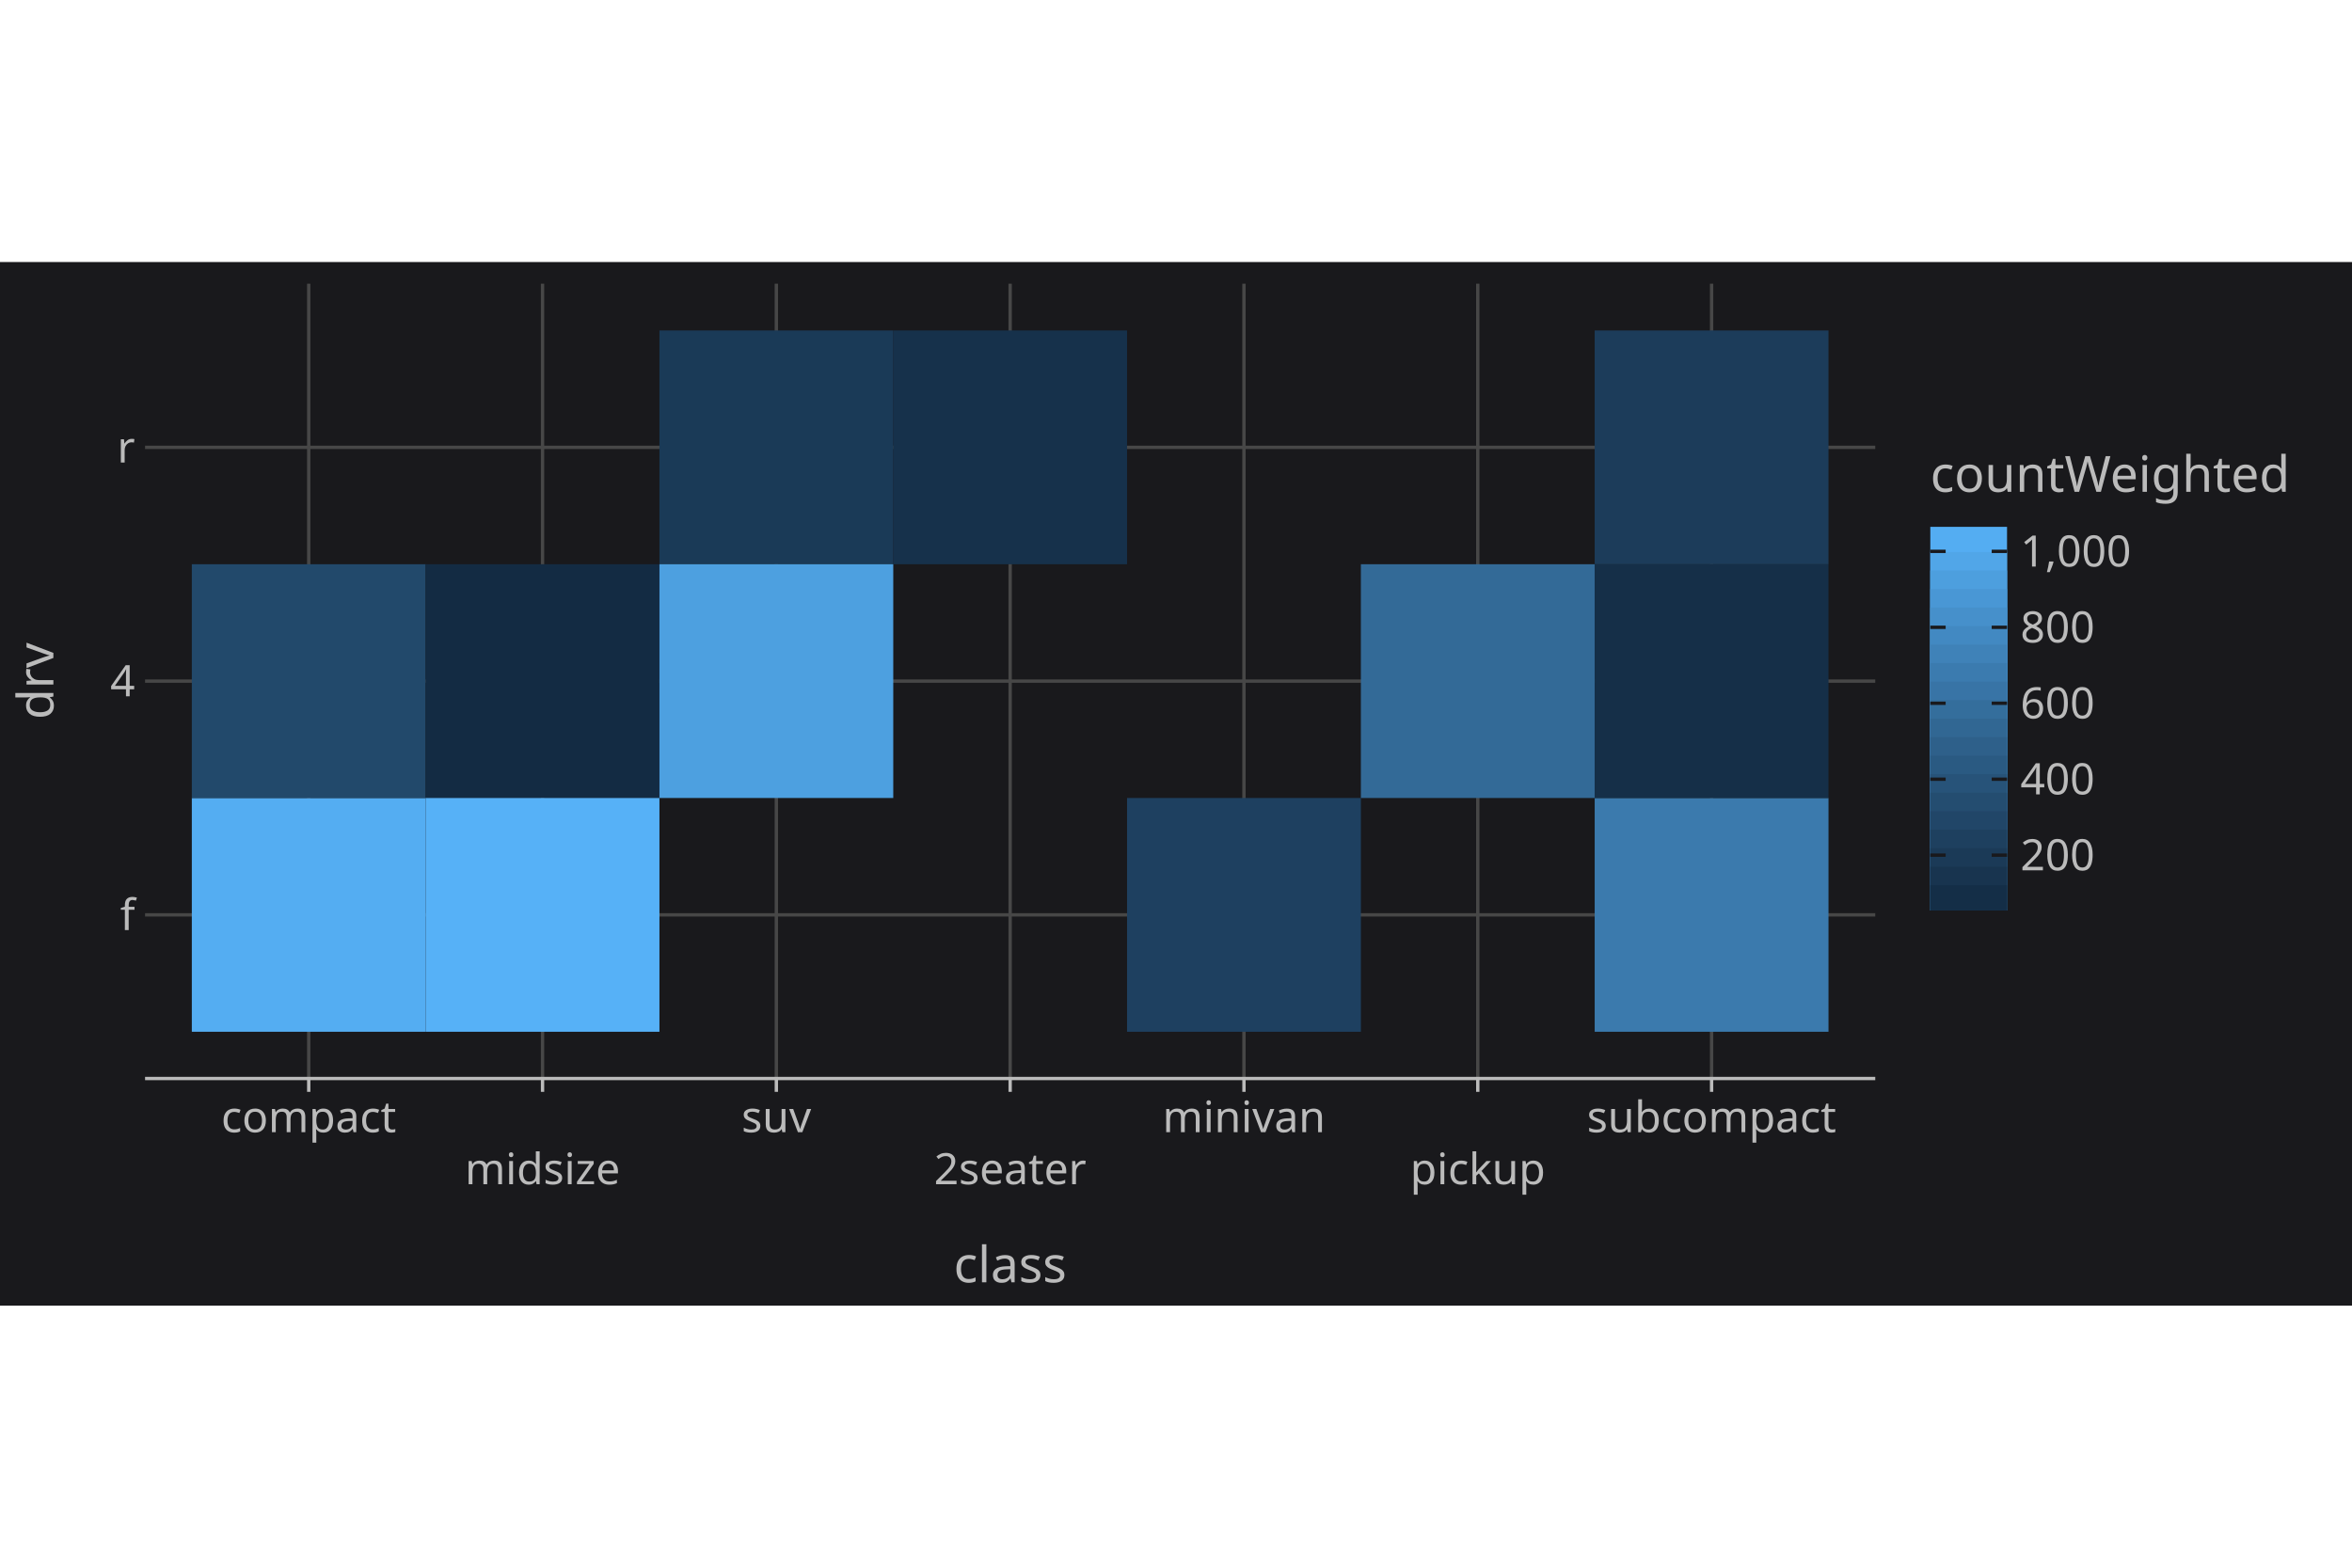
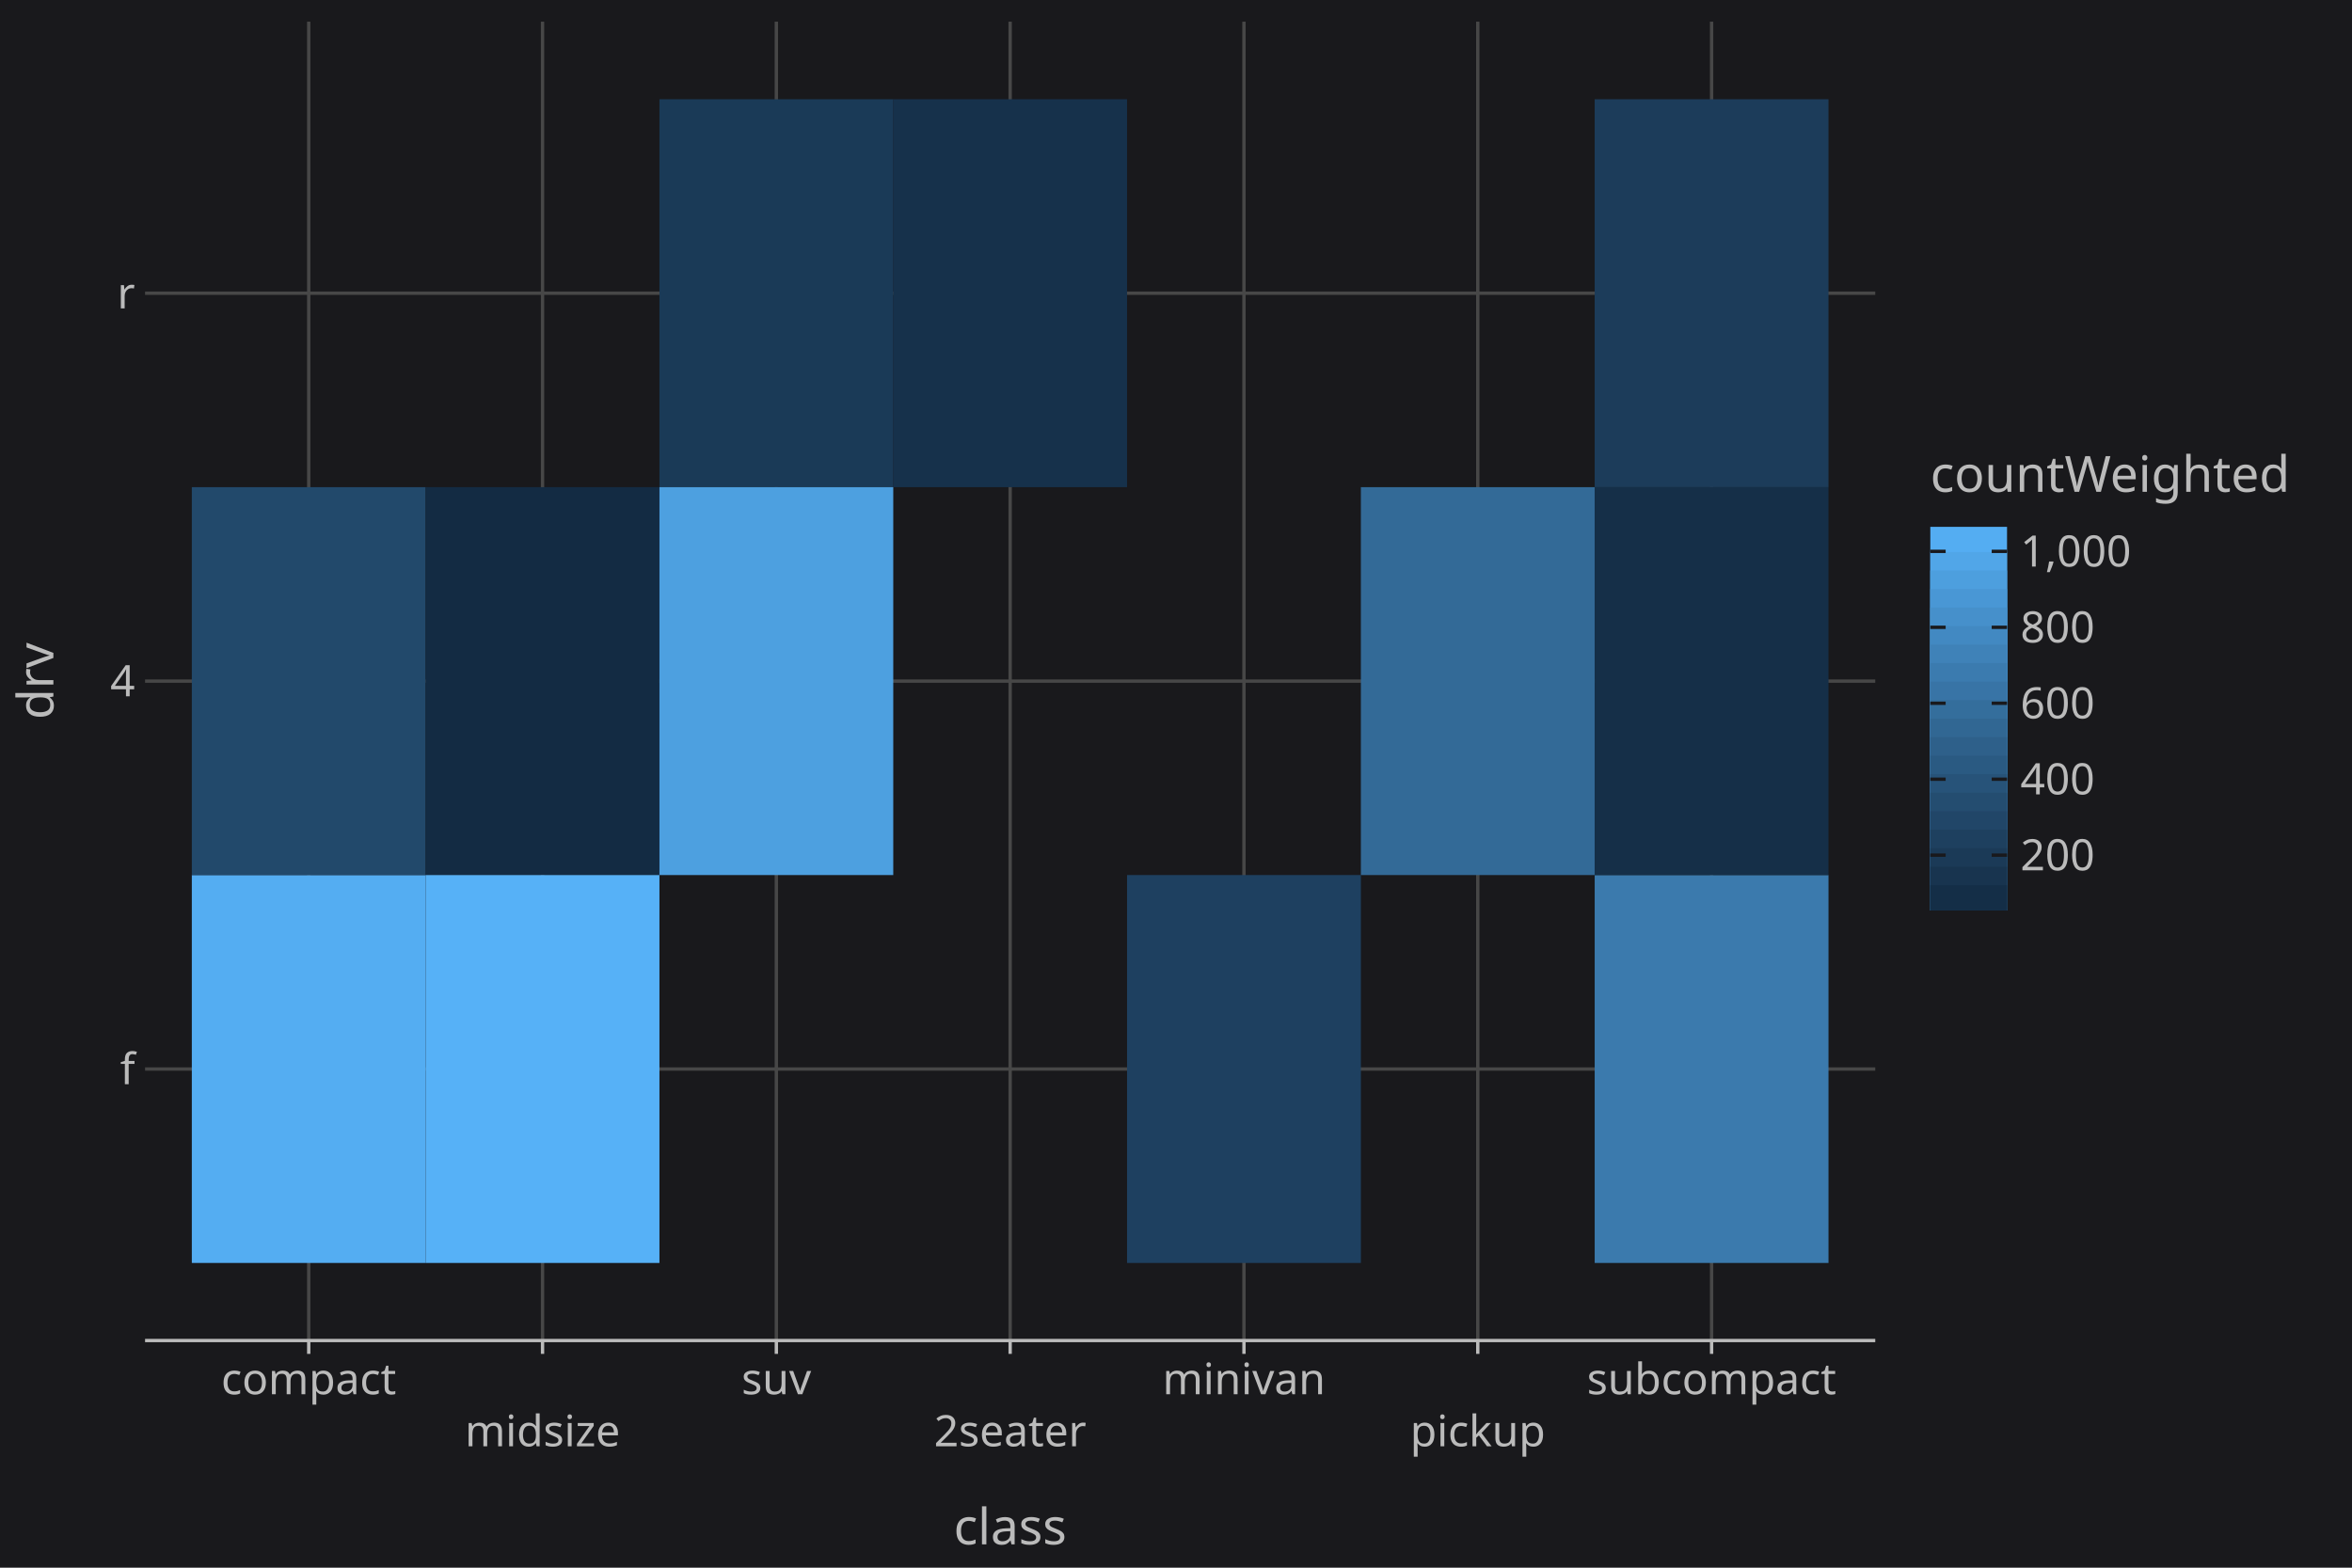
<svg xmlns="http://www.w3.org/2000/svg" display="block" class="plt-container" width="705.0" height="470.0">
  <style type="text/css">
  .plt-container {
   font-family: Lucida Grande, sans-serif;
   user-select: none;
   -webkit-user-select: none;
   -moz-user-select: none;
   -ms-user-select: none;
}
text {
   text-rendering: optimizeLegibility;
}
#xXxprefixXx0 .plot-title {
   fill: #bbbbbb;
   font-family: Lucida Grande, sans-serif;
   font-size: 16.0px;
   font-weight: normal;
   font-style: normal;   
}
#xXxprefixXx0 .plot-subtitle {
   fill: #bbbbbb;
   font-family: Lucida Grande, sans-serif;
   font-size: 15.0px;
   font-weight: normal;
   font-style: normal;   
}
#xXxprefixXx0 .plot-caption {
   fill: #bbbbbb;
   font-family: Lucida Grande, sans-serif;
   font-size: 13.0px;
   font-weight: normal;
   font-style: normal;   
}
#xXxprefixXx0 .legend-title {
   fill: #bbbbbb;
   font-family: Lucida Grande, sans-serif;
   font-size: 15.0px;
   font-weight: normal;
   font-style: normal;   
}
#xXxprefixXx0 .legend-item {
   fill: #bbbbbb;
   font-family: Lucida Grande, sans-serif;
   font-size: 13.0px;
   font-weight: normal;
   font-style: normal;   
}
#xXxprefixXx0 .axis-title-x {
   fill: #bbbbbb;
   font-family: Lucida Grande, sans-serif;
   font-size: 15.0px;
   font-weight: normal;
   font-style: normal;   
}
#xXxprefixXx0 .axis-text-x {
   fill: #bbbbbb;
   font-family: Lucida Grande, sans-serif;
   font-size: 13.0px;
   font-weight: normal;
   font-style: normal;   
}
#xXxprefixXx2 .axis-tooltip-text-x {
   fill: #303030;
   font-family: Lucida Grande, sans-serif;
   font-size: 13.0px;
   font-weight: normal;
   font-style: normal;   
}
#xXxprefixXx0 .axis-title-y {
   fill: #bbbbbb;
   font-family: Lucida Grande, sans-serif;
   font-size: 15.0px;
   font-weight: normal;
   font-style: normal;   
}
#xXxprefixXx0 .axis-text-y {
   fill: #bbbbbb;
   font-family: Lucida Grande, sans-serif;
   font-size: 13.0px;
   font-weight: normal;
   font-style: normal;   
}
#xXxprefixXx2 .axis-tooltip-text-y {
   fill: #303030;
   font-family: Lucida Grande, sans-serif;
   font-size: 13.0px;
   font-weight: normal;
   font-style: normal;   
}
#xXxprefixXx0 .facet-strip-text-x {
   fill: #bbbbbb;
   font-family: Lucida Grande, sans-serif;
   font-size: 13.0px;
   font-weight: normal;
   font-style: normal;   
}
#xXxprefixXx0 .facet-strip-text-y {
   fill: #bbbbbb;
   font-family: Lucida Grande, sans-serif;
   font-size: 13.0px;
   font-weight: normal;
   font-style: normal;   
}
#xXxprefixXx2 .tooltip-text {
   fill: #bbbbbb;
   font-family: Lucida Grande, sans-serif;
   font-size: 13.0px;
   font-weight: normal;
   font-style: normal;   
}
#xXxprefixXx2 .tooltip-title {
   fill: #bbbbbb;
   font-family: Lucida Grande, sans-serif;
   font-size: 13.0px;
   font-weight: bold;
   font-style: normal;   
}
#xXxprefixXx2 .tooltip-label {
   fill: #bbbbbb;
   font-family: Lucida Grande, sans-serif;
   font-size: 13.0px;
   font-weight: bold;
   font-style: normal;   
}

  </style>
  <g id="xXxprefixXx0">
-     <path fill-rule="evenodd" fill="rgb(25,25,28)" fill-opacity="1.0" d="M0.0 78.558 L0.0 391.442 L705.0 391.442 L705.0 78.558 Z">
+     <path fill-rule="evenodd" fill="rgb(25,25,28)" fill-opacity="1.0" d="M0.0 0.0 L0.0 470.0 L705.0 470.0 L705.0 0.0 Z">
    </path>
-     <g transform="translate(29.5 85.05794 ) ">
+     <g transform="translate(29.5 6.5 ) ">
      <g>
        <g transform="translate(13.98061 0.0 ) ">
          <g>
-             <line x1="49.058" y1="0.0" x2="49.058" y2="238.284" stroke="rgb(71,71,71)" stroke-opacity="1.0" stroke-width="1.0" fill="none">
-             </line>
-             <line x1="119.142" y1="0.0" x2="119.142" y2="238.284" stroke="rgb(71,71,71)" stroke-opacity="1.0" stroke-width="1.0" fill="none">
-             </line>
-             <line x1="189.226" y1="0.0" x2="189.226" y2="238.284" stroke="rgb(71,71,71)" stroke-opacity="1.0" stroke-width="1.0" fill="none">
-             </line>
-             <line x1="259.309" y1="0.0" x2="259.309" y2="238.284" stroke="rgb(71,71,71)" stroke-opacity="1.0" stroke-width="1.0" fill="none">
-             </line>
-             <line x1="329.393" y1="0.0" x2="329.393" y2="238.284" stroke="rgb(71,71,71)" stroke-opacity="1.0" stroke-width="1.0" fill="none">
-             </line>
-             <line x1="399.476" y1="0.0" x2="399.476" y2="238.284" stroke="rgb(71,71,71)" stroke-opacity="1.0" stroke-width="1.0" fill="none">
-             </line>
-             <line x1="469.56" y1="0.0" x2="469.56" y2="238.284" stroke="rgb(71,71,71)" stroke-opacity="1.0" stroke-width="1.0" fill="none">
+             <line x1="49.058" y1="0.0" x2="49.058" y2="395.4" stroke="rgb(71,71,71)" stroke-opacity="1.0" stroke-width="1.0" fill="none">
+             </line>
+             <line x1="119.142" y1="0.0" x2="119.142" y2="395.4" stroke="rgb(71,71,71)" stroke-opacity="1.0" stroke-width="1.0" fill="none">
+             </line>
+             <line x1="189.226" y1="0.0" x2="189.226" y2="395.4" stroke="rgb(71,71,71)" stroke-opacity="1.0" stroke-width="1.0" fill="none">
+             </line>
+             <line x1="259.309" y1="0.0" x2="259.309" y2="395.4" stroke="rgb(71,71,71)" stroke-opacity="1.0" stroke-width="1.0" fill="none">
+             </line>
+             <line x1="329.393" y1="0.0" x2="329.393" y2="395.4" stroke="rgb(71,71,71)" stroke-opacity="1.0" stroke-width="1.0" fill="none">
+             </line>
+             <line x1="399.476" y1="0.0" x2="399.476" y2="395.4" stroke="rgb(71,71,71)" stroke-opacity="1.0" stroke-width="1.0" fill="none">
+             </line>
+             <line x1="469.56" y1="0.0" x2="469.56" y2="395.4" stroke="rgb(71,71,71)" stroke-opacity="1.0" stroke-width="1.0" fill="none">
            </line>
          </g>
        </g>
        <g transform="translate(13.98061 0.0 ) ">
          <g>
-             <line x1="0.0" y1="189.226" x2="518.618" y2="189.226" stroke="rgb(71,71,71)" stroke-opacity="1.0" stroke-width="1.0" fill="none">
-             </line>
-             <line x1="0.0" y1="119.142" x2="518.618" y2="119.142" stroke="rgb(71,71,71)" stroke-opacity="1.0" stroke-width="1.0" fill="none">
-             </line>
-             <line x1="0.0" y1="49.058" x2="518.618" y2="49.058" stroke="rgb(71,71,71)" stroke-opacity="1.0" stroke-width="1.0" fill="none">
-             </line>
-           </g>
-         </g>
-         <g transform="translate(13.98061 238.2841 ) ">
+             <line x1="0.0" y1="313.994" x2="518.618" y2="313.994" stroke="rgb(71,71,71)" stroke-opacity="1.0" stroke-width="1.0" fill="none">
+             </line>
+             <line x1="0.0" y1="197.7" x2="518.618" y2="197.7" stroke="rgb(71,71,71)" stroke-opacity="1.0" stroke-width="1.0" fill="none">
+             </line>
+             <line x1="0.0" y1="81.406" x2="518.618" y2="81.406" stroke="rgb(71,71,71)" stroke-opacity="1.0" stroke-width="1.0" fill="none">
+             </line>
+           </g>
+         </g>
+         <g transform="translate(13.98061 395.4 ) ">
          <g transform="translate(49.05849 0.0 ) ">
            <line stroke-width="1.0" stroke="rgb(187,187,187)" stroke-opacity="1.0" x2="0.0" y2="4.0">
            </line>
            <g transform="translate(0.0 7.0 ) ">
              <text class="axis-text-x" text-anchor="middle" dy="0.7em">
                <tspan>compact</tspan>
              </text>
            </g>
          </g>
          <g transform="translate(119.1421 0.0 ) ">
            <line stroke-width="1.0" stroke="rgb(187,187,187)" stroke-opacity="1.0" x2="0.0" y2="4.0">
            </line>
            <g transform="translate(0.0 22.6 ) ">
              <text class="axis-text-x" text-anchor="middle" dy="0.7em">
                <tspan>midsize</tspan>
              </text>
            </g>
          </g>
          <g transform="translate(189.2256 0.0 ) ">
            <line stroke-width="1.0" stroke="rgb(187,187,187)" stroke-opacity="1.0" x2="0.0" y2="4.0">
            </line>
            <g transform="translate(0.0 7.0 ) ">
              <text class="axis-text-x" text-anchor="middle" dy="0.7em">
                <tspan>suv</tspan>
              </text>
            </g>
          </g>
          <g transform="translate(259.3092 0.0 ) ">
            <line stroke-width="1.0" stroke="rgb(187,187,187)" stroke-opacity="1.0" x2="0.0" y2="4.0">
            </line>
            <g transform="translate(0.0 22.6 ) ">
              <text class="axis-text-x" text-anchor="middle" dy="0.7em">
                <tspan>2seater</tspan>
              </text>
            </g>
          </g>
          <g transform="translate(329.3927 0.0 ) ">
            <line stroke-width="1.0" stroke="rgb(187,187,187)" stroke-opacity="1.0" x2="0.0" y2="4.0">
            </line>
            <g transform="translate(0.0 7.0 ) ">
              <text class="axis-text-x" text-anchor="middle" dy="0.7em">
                <tspan>minivan</tspan>
              </text>
            </g>
          </g>
          <g transform="translate(399.4763 0.0 ) ">
            <line stroke-width="1.0" stroke="rgb(187,187,187)" stroke-opacity="1.0" x2="0.0" y2="4.0">
            </line>
            <g transform="translate(0.0 22.6 ) ">
              <text class="axis-text-x" text-anchor="middle" dy="0.7em">
                <tspan>pickup</tspan>
              </text>
            </g>
          </g>
          <g transform="translate(469.5599 0.0 ) ">
            <line stroke-width="1.0" stroke="rgb(187,187,187)" stroke-opacity="1.0" x2="0.0" y2="4.0">
            </line>
            <g transform="translate(0.0 7.0 ) ">
              <text class="axis-text-x" text-anchor="middle" dy="0.7em">
                <tspan>subcompact</tspan>
              </text>
            </g>
          </g>
          <line x1="0.0" y1="0.0" x2="518.618" y2="0.0" stroke-width="1.0" stroke="rgb(187,187,187)" stroke-opacity="1.0">
          </line>
        </g>
        <g transform="translate(13.98061 0.0 ) ">
-           <g transform="translate(0.0 189.2256 ) ">
+           <g transform="translate(0.0 313.9941 ) ">
            <g transform="translate(-3.0 0.0 ) ">
              <text class="axis-text-y" text-anchor="end" dy="0.35em">
                <tspan>f</tspan>
              </text>
            </g>
          </g>
-           <g transform="translate(0.0 119.1421 ) ">
+           <g transform="translate(0.0 197.7 ) ">
            <g transform="translate(-3.0 0.0 ) ">
              <text class="axis-text-y" text-anchor="end" dy="0.35em">
                <tspan>4</tspan>
              </text>
            </g>
          </g>
-           <g transform="translate(0.0 49.05849 ) ">
+           <g transform="translate(0.0 81.40588 ) ">
            <g transform="translate(-3.0 0.0 ) ">
              <text class="axis-text-y" text-anchor="end" dy="0.35em">
                <tspan>r</tspan>
              </text>
            </g>
          </g>
        </g>
      </g>
-       <g clip-path="url(#xXxprefixXx1)" clip-bounds-jfx="[rect (13.981, 0.0), (518.618, 238.284)]">
+       <g clip-path="url(#xXxprefixXx1)" clip-bounds-jfx="[rect (13.981, 0.0), (518.618, 395.4)]">
        <g transform="translate(13.98061 0.0 ) ">
          <g>
            <g>
              <g>
                <g>
-                   <rect fill="#54adf2" stroke="#303030" stroke-width="0.0" x="14.017" y="154.184" height="70.084" width="70.084" />
-                   <rect fill="#22496b" stroke="#303030" stroke-width="0.0" x="14.017" y="84.1" height="70.084" width="70.084" />
-                   <rect fill="#132b43" stroke="#303030" stroke-width="0.0" x="84.1" y="84.1" height="70.084" width="70.084" />
-                   <rect fill="#1a3a57" stroke="#303030" stroke-width="0.0" x="154.184" y="14.017" height="70.084" width="70.084" />
-                   <rect fill="#16314b" stroke="#303030" stroke-width="0.0" x="224.267" y="14.017" height="70.084" width="70.084" />
-                   <rect fill="#4da0e0" stroke="#303030" stroke-width="0.0" x="154.184" y="84.1" height="70.084" width="70.084" />
-                   <rect fill="#56b1f7" stroke="#303030" stroke-width="0.0" x="84.1" y="154.184" height="70.084" width="70.084" />
-                   <rect fill="#1e4060" stroke="#303030" stroke-width="0.0" x="294.351" y="154.184" height="70.084" width="70.084" />
-                   <rect fill="#336a97" stroke="#303030" stroke-width="0.0" x="364.435" y="84.1" height="70.084" width="70.084" />
-                   <rect fill="#1c3c5a" stroke="#303030" stroke-width="0.0" x="434.518" y="14.017" height="70.084" width="70.084" />
-                   <rect fill="#3b7aad" stroke="#303030" stroke-width="0.0" x="434.518" y="154.184" height="70.084" width="70.084" />
-                   <rect fill="#152f48" stroke="#303030" stroke-width="0.0" x="434.518" y="84.1" height="70.084" width="70.084" />
+                   <rect fill="#54adf2" stroke="#303030" stroke-width="0.0" x="14.017" y="255.847" height="116.294" width="70.084" />
+                   <rect fill="#22496b" stroke="#303030" stroke-width="0.0" x="14.017" y="139.553" height="116.294" width="70.084" />
+                   <rect fill="#132b43" stroke="#303030" stroke-width="0.0" x="84.1" y="139.553" height="116.294" width="70.084" />
+                   <rect fill="#1a3a57" stroke="#303030" stroke-width="0.0" x="154.184" y="23.259" height="116.294" width="70.084" />
+                   <rect fill="#16314b" stroke="#303030" stroke-width="0.0" x="224.267" y="23.259" height="116.294" width="70.084" />
+                   <rect fill="#4da0e0" stroke="#303030" stroke-width="0.0" x="154.184" y="139.553" height="116.294" width="70.084" />
+                   <rect fill="#56b1f7" stroke="#303030" stroke-width="0.0" x="84.1" y="255.847" height="116.294" width="70.084" />
+                   <rect fill="#1e4060" stroke="#303030" stroke-width="0.0" x="294.351" y="255.847" height="116.294" width="70.084" />
+                   <rect fill="#336a97" stroke="#303030" stroke-width="0.0" x="364.435" y="139.553" height="116.294" width="70.084" />
+                   <rect fill="#1c3c5a" stroke="#303030" stroke-width="0.0" x="434.518" y="23.259" height="116.294" width="70.084" />
+                   <rect fill="#3b7aad" stroke="#303030" stroke-width="0.0" x="434.518" y="255.847" height="116.294" width="70.084" />
+                   <rect fill="#152f48" stroke="#303030" stroke-width="0.0" x="434.518" y="139.553" height="116.294" width="70.084" />
                </g>
              </g>
            </g>
          </g>
        </g>
        <defs>
          <clipPath id="xXxprefixXx1">
-             <rect x="13.981" y="0.0" width="518.618" height="238.284">
+             <rect x="13.981" y="0.0" width="518.618" height="395.4">
            </rect>
          </clipPath>
        </defs>
      </g>
      <g>
      </g>
    </g>
    <g transform="translate(16.0 204.2 ) rotate(-90.0 ) ">
      <text class="axis-title-y" y="0.0" text-anchor="middle">
        <tspan>drv</tspan>
      </text>
    </g>
-     <g transform="translate(302.7898 384.4421 ) ">
+     <g transform="translate(302.7898 463.0 ) ">
      <text class="axis-title-x" y="0.0" text-anchor="middle">
        <tspan>class</tspan>
      </text>
    </g>
    <g transform="translate(568.599 125.45 ) ">
      <rect x="5.0" y="5.0" height="147.5" width="126.401" stroke="rgb(187,187,187)" stroke-opacity="1.0" stroke-width="0.0" fill="rgb(25,25,28)" fill-opacity="1.0">
      </rect>
      <g transform="translate(10.0 10.0 ) ">
        <g transform="translate(0.0 12.0 ) ">
          <text class="legend-title" y="0.0">
            <tspan>countWeighted</tspan>
          </text>
        </g>
        <g transform="translate(0.0 22.5 ) ">
          <g>
            <rect x="0.0" y="0.0" height="115.0" width="23.0" stroke-width="0.0" fill="rgb(84,173,242)" fill-opacity="1.0">
            </rect>
            <rect x="0.0" y="7.55" height="107.45" width="23.0" stroke-width="0.0" fill="rgb(81,166,232)" fill-opacity="1.0">
            </rect>
            <rect x="0.0" y="13.1" height="101.9" width="23.0" stroke-width="0.0" fill="rgb(77,159,222)" fill-opacity="1.0">
            </rect>
            <rect x="0.0" y="18.65" height="96.35" width="23.0" stroke-width="0.0" fill="rgb(73,151,213)" fill-opacity="1.0">
            </rect>
            <rect x="0.0" y="24.2" height="90.8" width="23.0" stroke-width="0.0" fill="rgb(70,144,203)" fill-opacity="1.0">
            </rect>
            <rect x="0.0" y="29.75" height="85.25" width="23.0" stroke-width="0.0" fill="rgb(66,137,194)" fill-opacity="1.0">
            </rect>
            <rect x="0.0" y="35.3" height="79.7" width="23.0" stroke-width="0.0" fill="rgb(63,130,184)" fill-opacity="1.0">
            </rect>
            <rect x="0.0" y="40.85" height="74.15" width="23.0" stroke-width="0.0" fill="rgb(59,123,175)" fill-opacity="1.0">
            </rect>
            <rect x="0.0" y="46.4" height="68.6" width="23.0" stroke-width="0.0" fill="rgb(56,116,166)" fill-opacity="1.0">
            </rect>
            <rect x="0.0" y="51.95" height="63.05" width="23.0" stroke-width="0.0" fill="rgb(52,110,156)" fill-opacity="1.0">
            </rect>
            <rect x="0.0" y="57.5" height="57.5" width="23.0" stroke-width="0.0" fill="rgb(49,103,147)" fill-opacity="1.0">
            </rect>
            <rect x="0.0" y="63.05" height="51.95" width="23.0" stroke-width="0.0" fill="rgb(46,96,138)" fill-opacity="1.0">
            </rect>
            <rect x="0.0" y="68.6" height="46.4" width="23.0" stroke-width="0.0" fill="rgb(42,90,130)" fill-opacity="1.0">
            </rect>
            <rect x="0.0" y="74.15" height="40.85" width="23.0" stroke-width="0.0" fill="rgb(39,83,121)" fill-opacity="1.0">
            </rect>
            <rect x="0.0" y="79.7" height="35.3" width="23.0" stroke-width="0.0" fill="rgb(36,77,112)" fill-opacity="1.0">
            </rect>
            <rect x="0.0" y="85.25" height="29.75" width="23.0" stroke-width="0.0" fill="rgb(33,70,104)" fill-opacity="1.0">
            </rect>
            <rect x="0.0" y="90.8" height="24.2" width="23.0" stroke-width="0.0" fill="rgb(30,64,95)" fill-opacity="1.0">
            </rect>
            <rect x="0.0" y="96.35" height="18.65" width="23.0" stroke-width="0.0" fill="rgb(27,58,87)" fill-opacity="1.0">
            </rect>
            <rect x="0.0" y="101.9" height="13.1" width="23.0" stroke-width="0.0" fill="rgb(24,52,79)" fill-opacity="1.0">
            </rect>
            <rect x="0.0" y="107.45" height="7.55" width="23.0" stroke-width="0.0" fill="rgb(20,46,71)" fill-opacity="1.0">
            </rect>
            <line x1="0.0" y1="98.428" x2="4.6" y2="98.428" stroke-width="1.0" stroke="rgb(25,25,28)" stroke-opacity="1.0">
            </line>
            <line x1="18.4" y1="98.428" x2="23.0" y2="98.428" stroke-width="1.0" stroke="rgb(25,25,28)" stroke-opacity="1.0">
            </line>
            <g transform="translate(26.9903 102.9777 ) ">
              <text class="legend-item" y="0.0">
                <tspan>200</tspan>
              </text>
            </g>
            <line x1="0.0" y1="75.658" x2="4.6" y2="75.658" stroke-width="1.0" stroke="rgb(25,25,28)" stroke-opacity="1.0">
            </line>
            <line x1="18.4" y1="75.658" x2="23.0" y2="75.658" stroke-width="1.0" stroke="rgb(25,25,28)" stroke-opacity="1.0">
            </line>
            <g transform="translate(26.9903 80.20846 ) ">
              <text class="legend-item" y="0.0">
                <tspan>400</tspan>
              </text>
            </g>
            <line x1="0.0" y1="52.889" x2="4.6" y2="52.889" stroke-width="1.0" stroke="rgb(25,25,28)" stroke-opacity="1.0">
            </line>
            <line x1="18.4" y1="52.889" x2="23.0" y2="52.889" stroke-width="1.0" stroke="rgb(25,25,28)" stroke-opacity="1.0">
            </line>
            <g transform="translate(26.9903 57.43923 ) ">
              <text class="legend-item" y="0.0">
                <tspan>600</tspan>
              </text>
            </g>
            <line x1="0.0" y1="30.12" x2="4.6" y2="30.12" stroke-width="1.0" stroke="rgb(25,25,28)" stroke-opacity="1.0">
            </line>
            <line x1="18.4" y1="30.12" x2="23.0" y2="30.12" stroke-width="1.0" stroke="rgb(25,25,28)" stroke-opacity="1.0">
            </line>
            <g transform="translate(26.9903 34.67 ) ">
              <text class="legend-item" y="0.0">
                <tspan>800</tspan>
              </text>
            </g>
            <line x1="0.0" y1="7.351" x2="4.6" y2="7.351" stroke-width="1.0" stroke="rgb(25,25,28)" stroke-opacity="1.0">
            </line>
            <line x1="18.4" y1="7.351" x2="23.0" y2="7.351" stroke-width="1.0" stroke="rgb(25,25,28)" stroke-opacity="1.0">
            </line>
            <g transform="translate(26.9903 11.90077 ) ">
              <text class="legend-item" y="0.0">
                <tspan>1,000</tspan>
              </text>
            </g>
          </g>
        </g>
      </g>
    </g>
-     <path fill="rgb(0,0,0)" fill-opacity="0.0" stroke="rgb(187,187,187)" stroke-opacity="1.0" stroke-width="0.0" d="M0.0 78.558 L0.0 391.442 L705.0 391.442 L705.0 78.558 Z">
+     <path fill="rgb(0,0,0)" fill-opacity="0.0" stroke="rgb(187,187,187)" stroke-opacity="1.0" stroke-width="0.0" d="M0.0 0.0 L0.0 470.0 L705.0 470.0 L705.0 0.0 Z">
    </path>
  </g>
  <g id="xXxprefixXx2">
  </g>
</svg>
